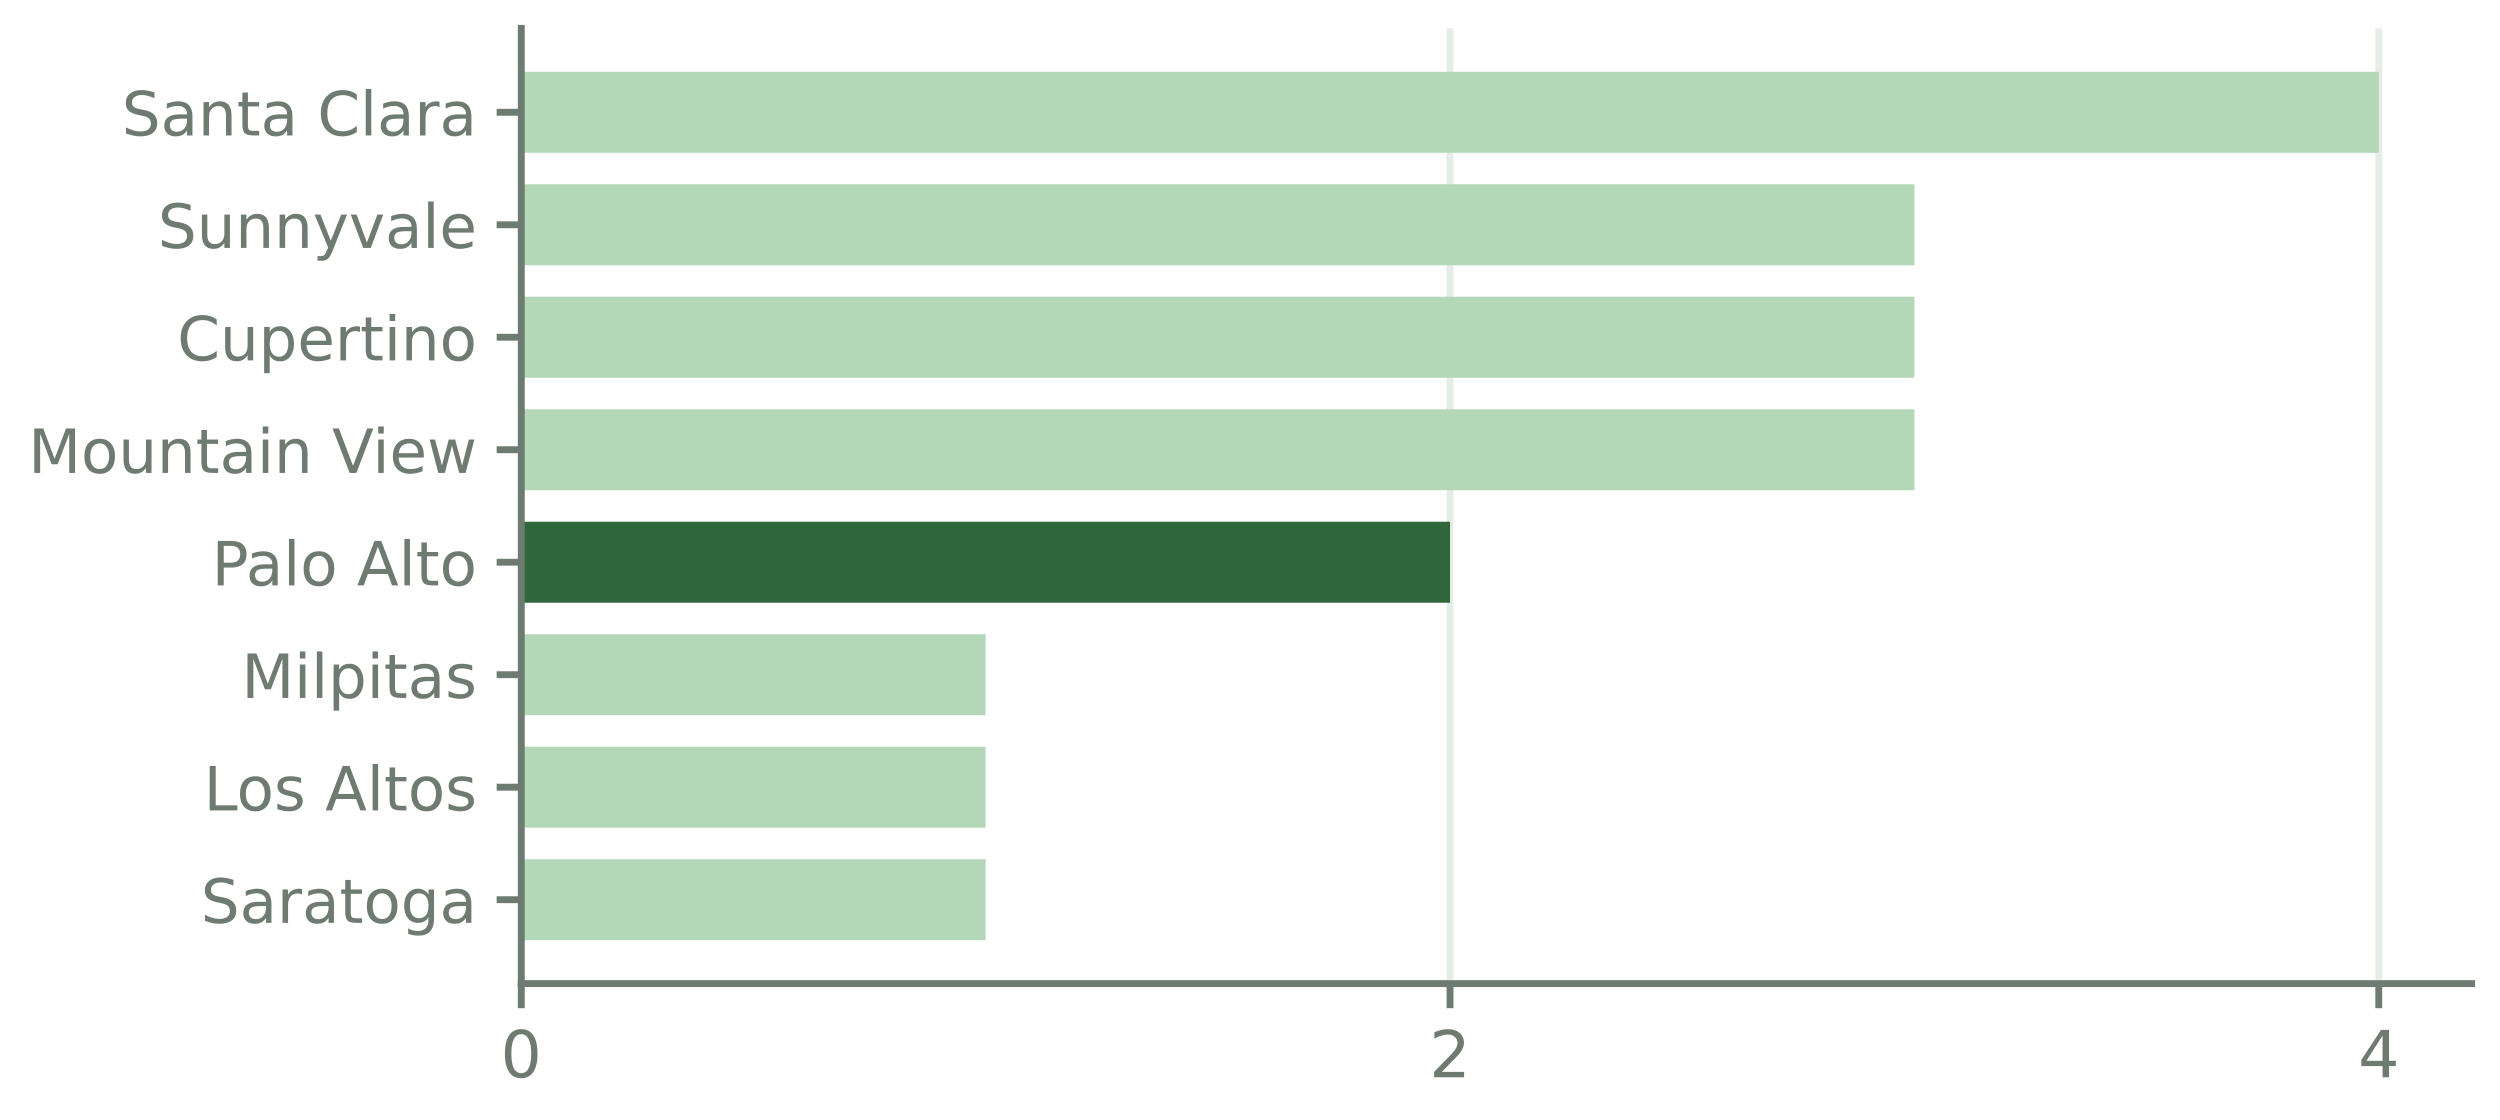
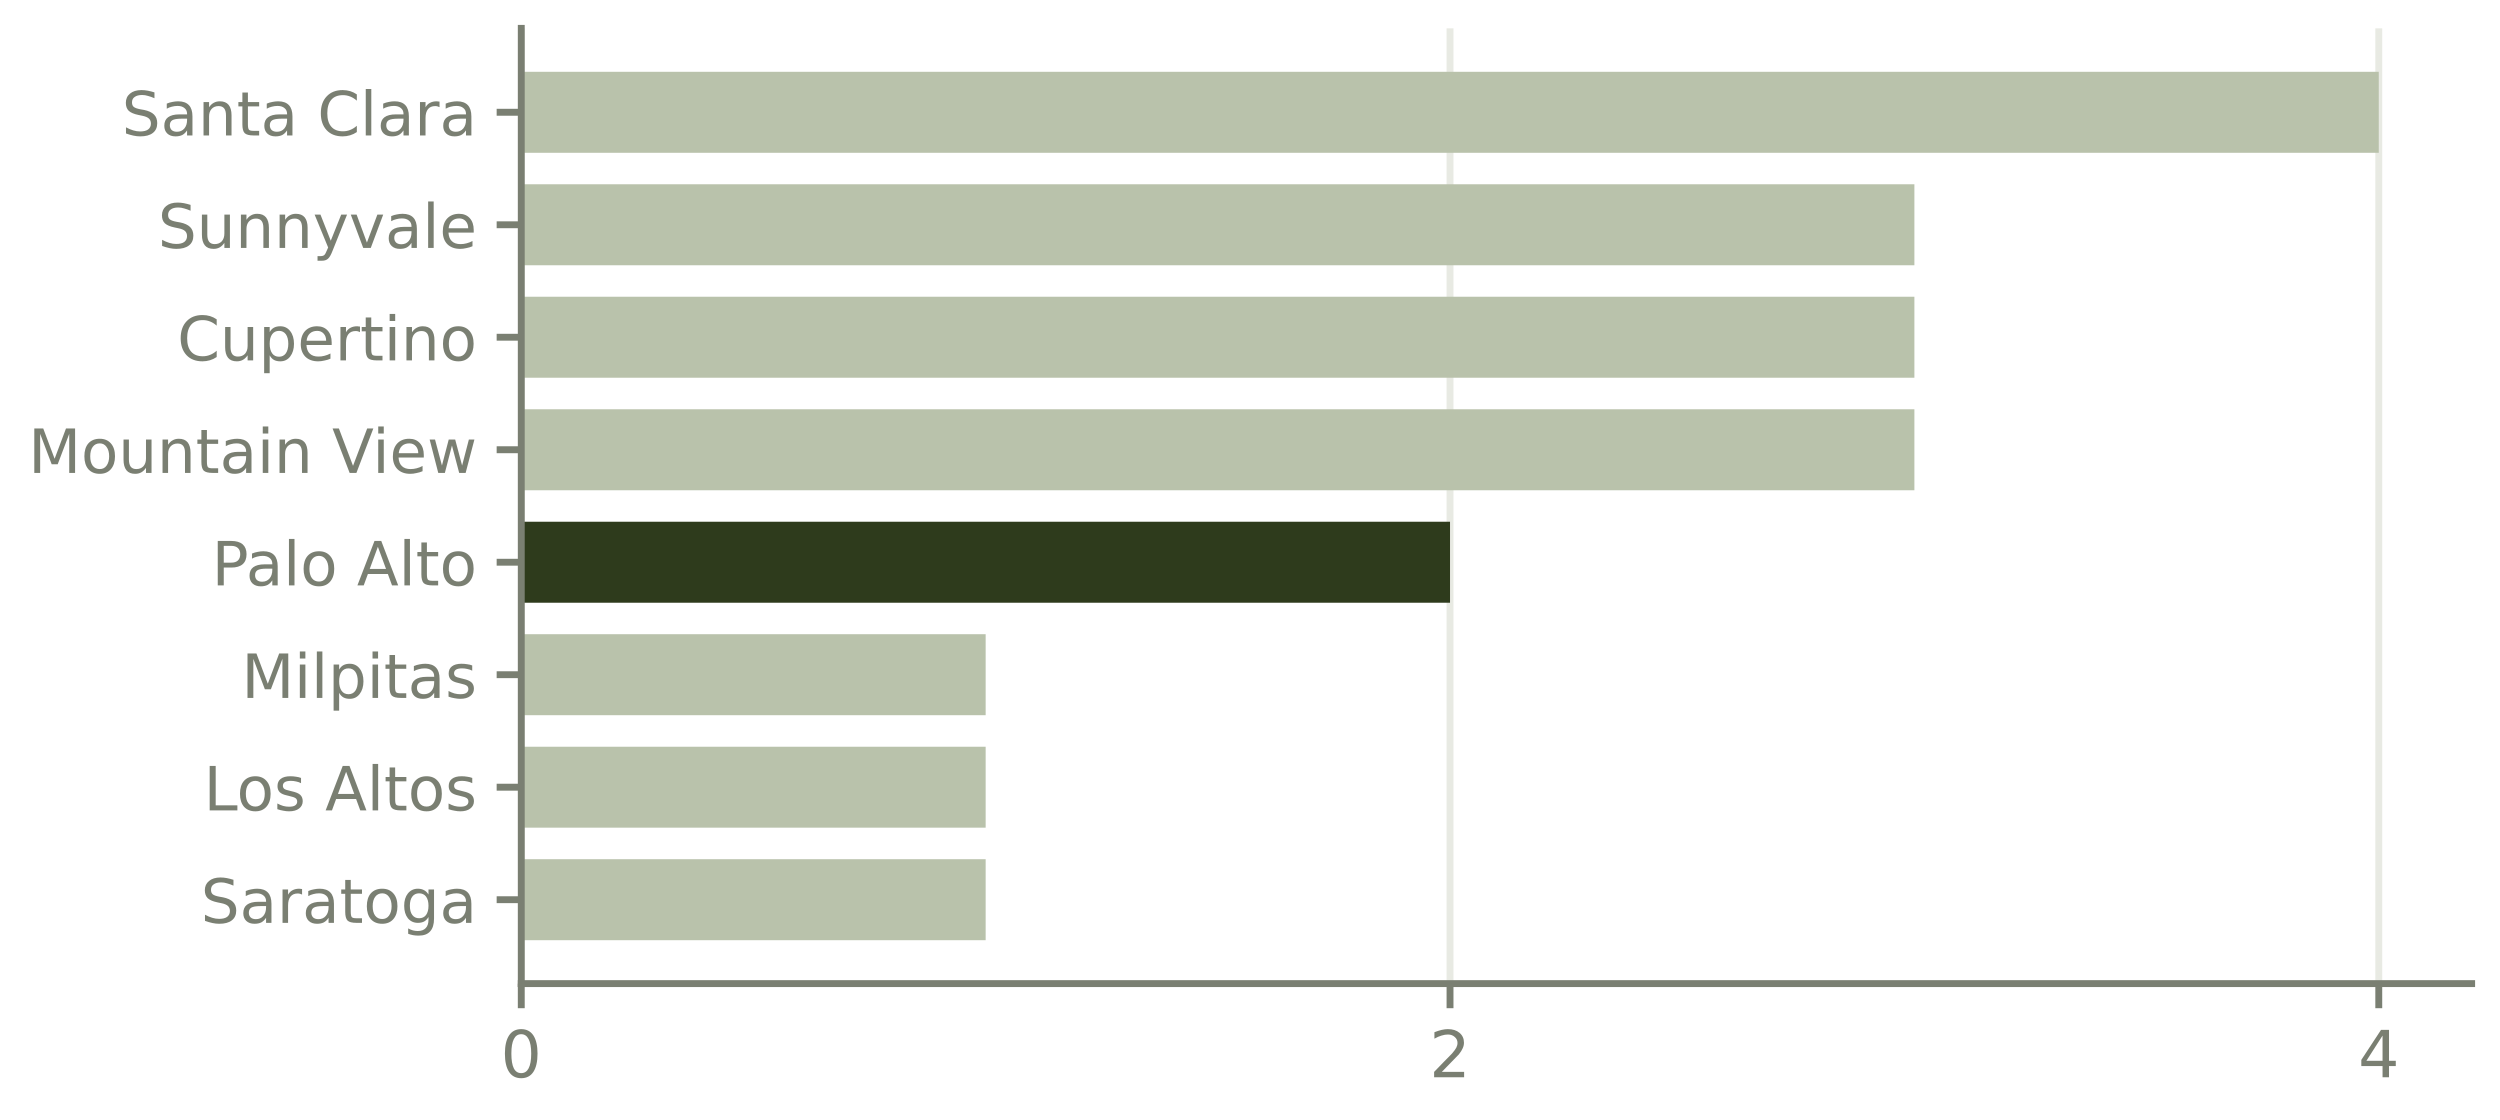
<svg xmlns="http://www.w3.org/2000/svg" xmlns:xlink="http://www.w3.org/1999/xlink" width="253.913pt" height="113.668pt" viewBox="0 0 253.913 113.668" version="1.1">
  <defs>
    <style type="text/css">*{stroke-linejoin: round; stroke-linecap: butt}</style>
  </defs>
  <g id="figure_1">
    <g id="patch_1">
      <path d="M -0 113.668  L 253.913 113.668  L 253.913 0  L -0 0  L -0 113.668  z " style="fill: none" />
    </g>
    <g id="axes_1">
      <g id="patch_2">
        <path d="M 52.943 99.9  L 251.033 99.9  L 251.033 2.88  L 52.943 2.88  L 52.943 99.9  z " style="fill: none" />
      </g>
      <g id="matplotlib.axis_1">
        <g id="xtick_1">
          <g id="line2d_1">
-             <path d="M 52.943 99.9  L 52.943 2.88  " clip-path="url(#p7762b25c4d)" style="fill: none; stroke: #e4eee5; stroke-width: 0.7; stroke-linecap: square" />
+             <path d="M 52.943 99.9  L 52.943 2.88  " clip-path="url(#pb9223a5d72)" style="fill: none; stroke: #e8eae3; stroke-width: 0.7; stroke-linecap: square" />
          </g>
          <g id="line2d_2">
            <defs>
-               <path id="m97f0063367" d="M 0 0  L 0 2.5  " style="stroke: #6e7b70; stroke-width: 0.7" />
+               <path id="m0f64040acd" d="M 0 0  L 0 2.5  " style="stroke: #7a7f72; stroke-width: 0.7" />
            </defs>
            <g>
-               <use xlink:href="#m97f0063367" x="52.943" y="99.9" style="fill: #6e7b70; stroke: #6e7b70; stroke-width: 0.7" />
+               <use xlink:href="#m0f64040acd" x="52.943" y="99.9" style="fill: #7a7f72; stroke: #7a7f72; stroke-width: 0.7" />
            </g>
          </g>
          <g id="text_1">
-             <text style="font-size: 6.6px; font-family: 'DejaVu Sans'; text-anchor: middle; fill: #6e7b70" x="52.943" y="109.415" transform="rotate(-0 52.94322 109.415)">0</text>
+             <text style="font-size: 6.6px; font-family: 'DejaVu Sans'; text-anchor: middle; fill: #7a7f72" x="52.943" y="109.415" transform="rotate(-0 52.94322 109.415)">0</text>
          </g>
        </g>
        <g id="xtick_2">
          <g id="line2d_3">
-             <path d="M 147.272 99.9  L 147.272 2.88  " clip-path="url(#p7762b25c4d)" style="fill: none; stroke: #e4eee5; stroke-width: 0.7; stroke-linecap: square" />
+             <path d="M 147.272 99.9  L 147.272 2.88  " clip-path="url(#pb9223a5d72)" style="fill: none; stroke: #e8eae3; stroke-width: 0.7; stroke-linecap: square" />
          </g>
          <g id="line2d_4">
            <g>
-               <use xlink:href="#m97f0063367" x="147.272" y="99.9" style="fill: #6e7b70; stroke: #6e7b70; stroke-width: 0.7" />
+               <use xlink:href="#m0f64040acd" x="147.272" y="99.9" style="fill: #7a7f72; stroke: #7a7f72; stroke-width: 0.7" />
            </g>
          </g>
          <g id="text_2">
-             <text style="font-size: 6.6px; font-family: 'DejaVu Sans'; text-anchor: middle; fill: #6e7b70" x="147.272" y="109.415" transform="rotate(-0 147.2718 109.415)">2</text>
+             <text style="font-size: 6.6px; font-family: 'DejaVu Sans'; text-anchor: middle; fill: #7a7f72" x="147.272" y="109.415" transform="rotate(-0 147.2718 109.415)">2</text>
          </g>
        </g>
        <g id="xtick_3">
          <g id="line2d_5">
-             <path d="M 241.6 99.9  L 241.6 2.88  " clip-path="url(#p7762b25c4d)" style="fill: none; stroke: #e4eee5; stroke-width: 0.7; stroke-linecap: square" />
+             <path d="M 241.6 99.9  L 241.6 2.88  " clip-path="url(#pb9223a5d72)" style="fill: none; stroke: #e8eae3; stroke-width: 0.7; stroke-linecap: square" />
          </g>
          <g id="line2d_6">
            <g>
-               <use xlink:href="#m97f0063367" x="241.6" y="99.9" style="fill: #6e7b70; stroke: #6e7b70; stroke-width: 0.7" />
+               <use xlink:href="#m0f64040acd" x="241.6" y="99.9" style="fill: #7a7f72; stroke: #7a7f72; stroke-width: 0.7" />
            </g>
          </g>
          <g id="text_3">
-             <text style="font-size: 6.6px; font-family: 'DejaVu Sans'; text-anchor: middle; fill: #6e7b70" x="241.6" y="109.415" transform="rotate(-0 241.6004 109.415)">4</text>
+             <text style="font-size: 6.6px; font-family: 'DejaVu Sans'; text-anchor: middle; fill: #7a7f72" x="241.6" y="109.415" transform="rotate(-0 241.6004 109.415)">4</text>
          </g>
        </g>
      </g>
      <g id="matplotlib.axis_2">
        <g id="ytick_1">
          <g id="line2d_7">
            <defs>
-               <path id="m8f9e90d2b4" d="M 0 0  L -2.5 0  " style="stroke: #6e7b70; stroke-width: 0.7" />
+               <path id="mcd7dae7b64" d="M 0 0  L -2.5 0  " style="stroke: #7a7f72; stroke-width: 0.7" />
            </defs>
            <g>
-               <use xlink:href="#m8f9e90d2b4" x="52.943" y="91.377" style="fill: #6e7b70; stroke: #6e7b70; stroke-width: 0.7" />
+               <use xlink:href="#mcd7dae7b64" x="52.943" y="91.377" style="fill: #7a7f72; stroke: #7a7f72; stroke-width: 0.7" />
            </g>
          </g>
          <g id="text_4">
-             <text style="font-size: 6.2px; font-family: 'DejaVu Sans'; text-anchor: end; fill: #6e7b70" x="48.443" y="93.733" transform="rotate(-0 48.44322 93.73256)">Saratoga</text>
+             <text style="font-size: 6.2px; font-family: 'DejaVu Sans'; text-anchor: end; fill: #7a7f72" x="48.443" y="93.733" transform="rotate(-0 48.44322 93.73256)">Saratoga</text>
          </g>
        </g>
        <g id="ytick_2">
          <g id="line2d_8">
            <g>
-               <use xlink:href="#m8f9e90d2b4" x="52.943" y="79.952" style="fill: #6e7b70; stroke: #6e7b70; stroke-width: 0.7" />
+               <use xlink:href="#mcd7dae7b64" x="52.943" y="79.952" style="fill: #7a7f72; stroke: #7a7f72; stroke-width: 0.7" />
            </g>
          </g>
          <g id="text_5">
-             <text style="font-size: 6.2px; font-family: 'DejaVu Sans'; text-anchor: end; fill: #6e7b70" x="48.443" y="82.308" transform="rotate(-0 48.44322 82.30769)">Los Altos</text>
+             <text style="font-size: 6.2px; font-family: 'DejaVu Sans'; text-anchor: end; fill: #7a7f72" x="48.443" y="82.308" transform="rotate(-0 48.44322 82.30769)">Los Altos</text>
          </g>
        </g>
        <g id="ytick_3">
          <g id="line2d_9">
            <g>
-               <use xlink:href="#m8f9e90d2b4" x="52.943" y="68.527" style="fill: #6e7b70; stroke: #6e7b70; stroke-width: 0.7" />
+               <use xlink:href="#mcd7dae7b64" x="52.943" y="68.527" style="fill: #7a7f72; stroke: #7a7f72; stroke-width: 0.7" />
            </g>
          </g>
          <g id="text_6">
-             <text style="font-size: 6.2px; font-family: 'DejaVu Sans'; text-anchor: end; fill: #6e7b70" x="48.443" y="70.883" transform="rotate(-0 48.44322 70.88282)">Milpitas</text>
+             <text style="font-size: 6.2px; font-family: 'DejaVu Sans'; text-anchor: end; fill: #7a7f72" x="48.443" y="70.883" transform="rotate(-0 48.44322 70.88282)">Milpitas</text>
          </g>
        </g>
        <g id="ytick_4">
          <g id="line2d_10">
            <g>
-               <use xlink:href="#m8f9e90d2b4" x="52.943" y="57.102" style="fill: #6e7b70; stroke: #6e7b70; stroke-width: 0.7" />
+               <use xlink:href="#mcd7dae7b64" x="52.943" y="57.102" style="fill: #7a7f72; stroke: #7a7f72; stroke-width: 0.7" />
            </g>
          </g>
          <g id="text_7">
-             <text style="font-size: 6.2px; font-family: 'DejaVu Sans'; text-anchor: end; fill: #6e7b70" x="48.443" y="59.458" transform="rotate(-0 48.44322 59.45795)">Palo Alto</text>
+             <text style="font-size: 6.2px; font-family: 'DejaVu Sans'; text-anchor: end; fill: #7a7f72" x="48.443" y="59.458" transform="rotate(-0 48.44322 59.45795)">Palo Alto</text>
          </g>
        </g>
        <g id="ytick_5">
          <g id="line2d_11">
            <g>
-               <use xlink:href="#m8f9e90d2b4" x="52.943" y="45.678" style="fill: #6e7b70; stroke: #6e7b70; stroke-width: 0.7" />
+               <use xlink:href="#mcd7dae7b64" x="52.943" y="45.678" style="fill: #7a7f72; stroke: #7a7f72; stroke-width: 0.7" />
            </g>
          </g>
          <g id="text_8">
-             <text style="font-size: 6.2px; font-family: 'DejaVu Sans'; text-anchor: end; fill: #6e7b70" x="48.443" y="48.033" transform="rotate(-0 48.44322 48.03308)">Mountain View</text>
+             <text style="font-size: 6.2px; font-family: 'DejaVu Sans'; text-anchor: end; fill: #7a7f72" x="48.443" y="48.033" transform="rotate(-0 48.44322 48.03308)">Mountain View</text>
          </g>
        </g>
        <g id="ytick_6">
          <g id="line2d_12">
            <g>
-               <use xlink:href="#m8f9e90d2b4" x="52.943" y="34.253" style="fill: #6e7b70; stroke: #6e7b70; stroke-width: 0.7" />
+               <use xlink:href="#mcd7dae7b64" x="52.943" y="34.253" style="fill: #7a7f72; stroke: #7a7f72; stroke-width: 0.7" />
            </g>
          </g>
          <g id="text_9">
-             <text style="font-size: 6.2px; font-family: 'DejaVu Sans'; text-anchor: end; fill: #6e7b70" x="48.443" y="36.608" transform="rotate(-0 48.44322 36.60821)">Cupertino</text>
+             <text style="font-size: 6.2px; font-family: 'DejaVu Sans'; text-anchor: end; fill: #7a7f72" x="48.443" y="36.608" transform="rotate(-0 48.44322 36.60821)">Cupertino</text>
          </g>
        </g>
        <g id="ytick_7">
          <g id="line2d_13">
            <g>
-               <use xlink:href="#m8f9e90d2b4" x="52.943" y="22.828" style="fill: #6e7b70; stroke: #6e7b70; stroke-width: 0.7" />
+               <use xlink:href="#mcd7dae7b64" x="52.943" y="22.828" style="fill: #7a7f72; stroke: #7a7f72; stroke-width: 0.7" />
            </g>
          </g>
          <g id="text_10">
-             <text style="font-size: 6.2px; font-family: 'DejaVu Sans'; text-anchor: end; fill: #6e7b70" x="48.443" y="25.183" transform="rotate(-0 48.44322 25.18334)">Sunnyvale</text>
+             <text style="font-size: 6.2px; font-family: 'DejaVu Sans'; text-anchor: end; fill: #7a7f72" x="48.443" y="25.183" transform="rotate(-0 48.44322 25.18334)">Sunnyvale</text>
          </g>
        </g>
        <g id="ytick_8">
          <g id="line2d_14">
            <g>
-               <use xlink:href="#m8f9e90d2b4" x="52.943" y="11.403" style="fill: #6e7b70; stroke: #6e7b70; stroke-width: 0.7" />
+               <use xlink:href="#mcd7dae7b64" x="52.943" y="11.403" style="fill: #7a7f72; stroke: #7a7f72; stroke-width: 0.7" />
            </g>
          </g>
          <g id="text_11">
-             <text style="font-size: 6.2px; font-family: 'DejaVu Sans'; text-anchor: end; fill: #6e7b70" x="48.443" y="13.758" transform="rotate(-0 48.44322 13.75847)">Santa Clara</text>
+             <text style="font-size: 6.2px; font-family: 'DejaVu Sans'; text-anchor: end; fill: #7a7f72" x="48.443" y="13.758" transform="rotate(-0 48.44322 13.75847)">Santa Clara</text>
          </g>
        </g>
      </g>
      <g id="patch_3">
-         <path d="M 52.943 95.49  L 100.108 95.49  L 100.108 87.264  L 52.943 87.264  z " clip-path="url(#p7762b25c4d)" style="fill: #b4d8b7" />
+         <path d="M 52.943 95.49  L 100.108 95.49  L 100.108 87.264  L 52.943 87.264  z " clip-path="url(#pb9223a5d72)" style="fill: #b9c2ab" />
      </g>
      <g id="patch_4">
-         <path d="M 52.943 84.065  L 100.108 84.065  L 100.108 75.839  L 52.943 75.839  z " clip-path="url(#p7762b25c4d)" style="fill: #b4d8b7" />
+         <path d="M 52.943 84.065  L 100.108 84.065  L 100.108 75.839  L 52.943 75.839  z " clip-path="url(#pb9223a5d72)" style="fill: #b9c2ab" />
      </g>
      <g id="patch_5">
-         <path d="M 52.943 72.64  L 100.108 72.64  L 100.108 64.414  L 52.943 64.414  z " clip-path="url(#p7762b25c4d)" style="fill: #b4d8b7" />
+         <path d="M 52.943 72.64  L 100.108 72.64  L 100.108 64.414  L 52.943 64.414  z " clip-path="url(#pb9223a5d72)" style="fill: #b9c2ab" />
      </g>
      <g id="patch_6">
-         <path d="M 52.943 61.215  L 147.272 61.215  L 147.272 52.989  L 52.943 52.989  z " clip-path="url(#p7762b25c4d)" style="fill: #2f663a" />
+         <path d="M 52.943 61.215  L 147.272 61.215  L 147.272 52.989  L 52.943 52.989  z " clip-path="url(#pb9223a5d72)" style="fill: #2e3b1c" />
      </g>
      <g id="patch_7">
-         <path d="M 52.943 49.791  L 194.436 49.791  L 194.436 41.565  L 52.943 41.565  z " clip-path="url(#p7762b25c4d)" style="fill: #b4d8b7" />
+         <path d="M 52.943 49.791  L 194.436 49.791  L 194.436 41.565  L 52.943 41.565  z " clip-path="url(#pb9223a5d72)" style="fill: #b9c2ab" />
      </g>
      <g id="patch_8">
-         <path d="M 52.943 38.366  L 194.436 38.366  L 194.436 30.14  L 52.943 30.14  z " clip-path="url(#p7762b25c4d)" style="fill: #b4d8b7" />
+         <path d="M 52.943 38.366  L 194.436 38.366  L 194.436 30.14  L 52.943 30.14  z " clip-path="url(#pb9223a5d72)" style="fill: #b9c2ab" />
      </g>
      <g id="patch_9">
-         <path d="M 52.943 26.941  L 194.436 26.941  L 194.436 18.715  L 52.943 18.715  z " clip-path="url(#p7762b25c4d)" style="fill: #b4d8b7" />
+         <path d="M 52.943 26.941  L 194.436 26.941  L 194.436 18.715  L 52.943 18.715  z " clip-path="url(#pb9223a5d72)" style="fill: #b9c2ab" />
      </g>
      <g id="patch_10">
-         <path d="M 52.943 15.516  L 241.6 15.516  L 241.6 7.29  L 52.943 7.29  z " clip-path="url(#p7762b25c4d)" style="fill: #b4d8b7" />
+         <path d="M 52.943 15.516  L 241.6 15.516  L 241.6 7.29  L 52.943 7.29  z " clip-path="url(#pb9223a5d72)" style="fill: #b9c2ab" />
      </g>
      <g id="patch_11">
-         <path d="M 52.943 99.9  L 52.943 2.88  " style="fill: none; stroke: #6e7b70; stroke-width: 0.7; stroke-linejoin: miter; stroke-linecap: square" />
+         <path d="M 52.943 99.9  L 52.943 2.88  " style="fill: none; stroke: #7a7f72; stroke-width: 0.7; stroke-linejoin: miter; stroke-linecap: square" />
      </g>
      <g id="patch_12">
-         <path d="M 52.943 99.9  L 251.033 99.9  " style="fill: none; stroke: #6e7b70; stroke-width: 0.7; stroke-linejoin: miter; stroke-linecap: square" />
+         <path d="M 52.943 99.9  L 251.033 99.9  " style="fill: none; stroke: #7a7f72; stroke-width: 0.7; stroke-linejoin: miter; stroke-linecap: square" />
      </g>
    </g>
  </g>
  <defs>
-     <clipPath id="p7762b25c4d">
+     <clipPath id="pb9223a5d72">
      <rect x="52.943" y="2.88" width="198.09" height="97.02" />
    </clipPath>
  </defs>
</svg>
